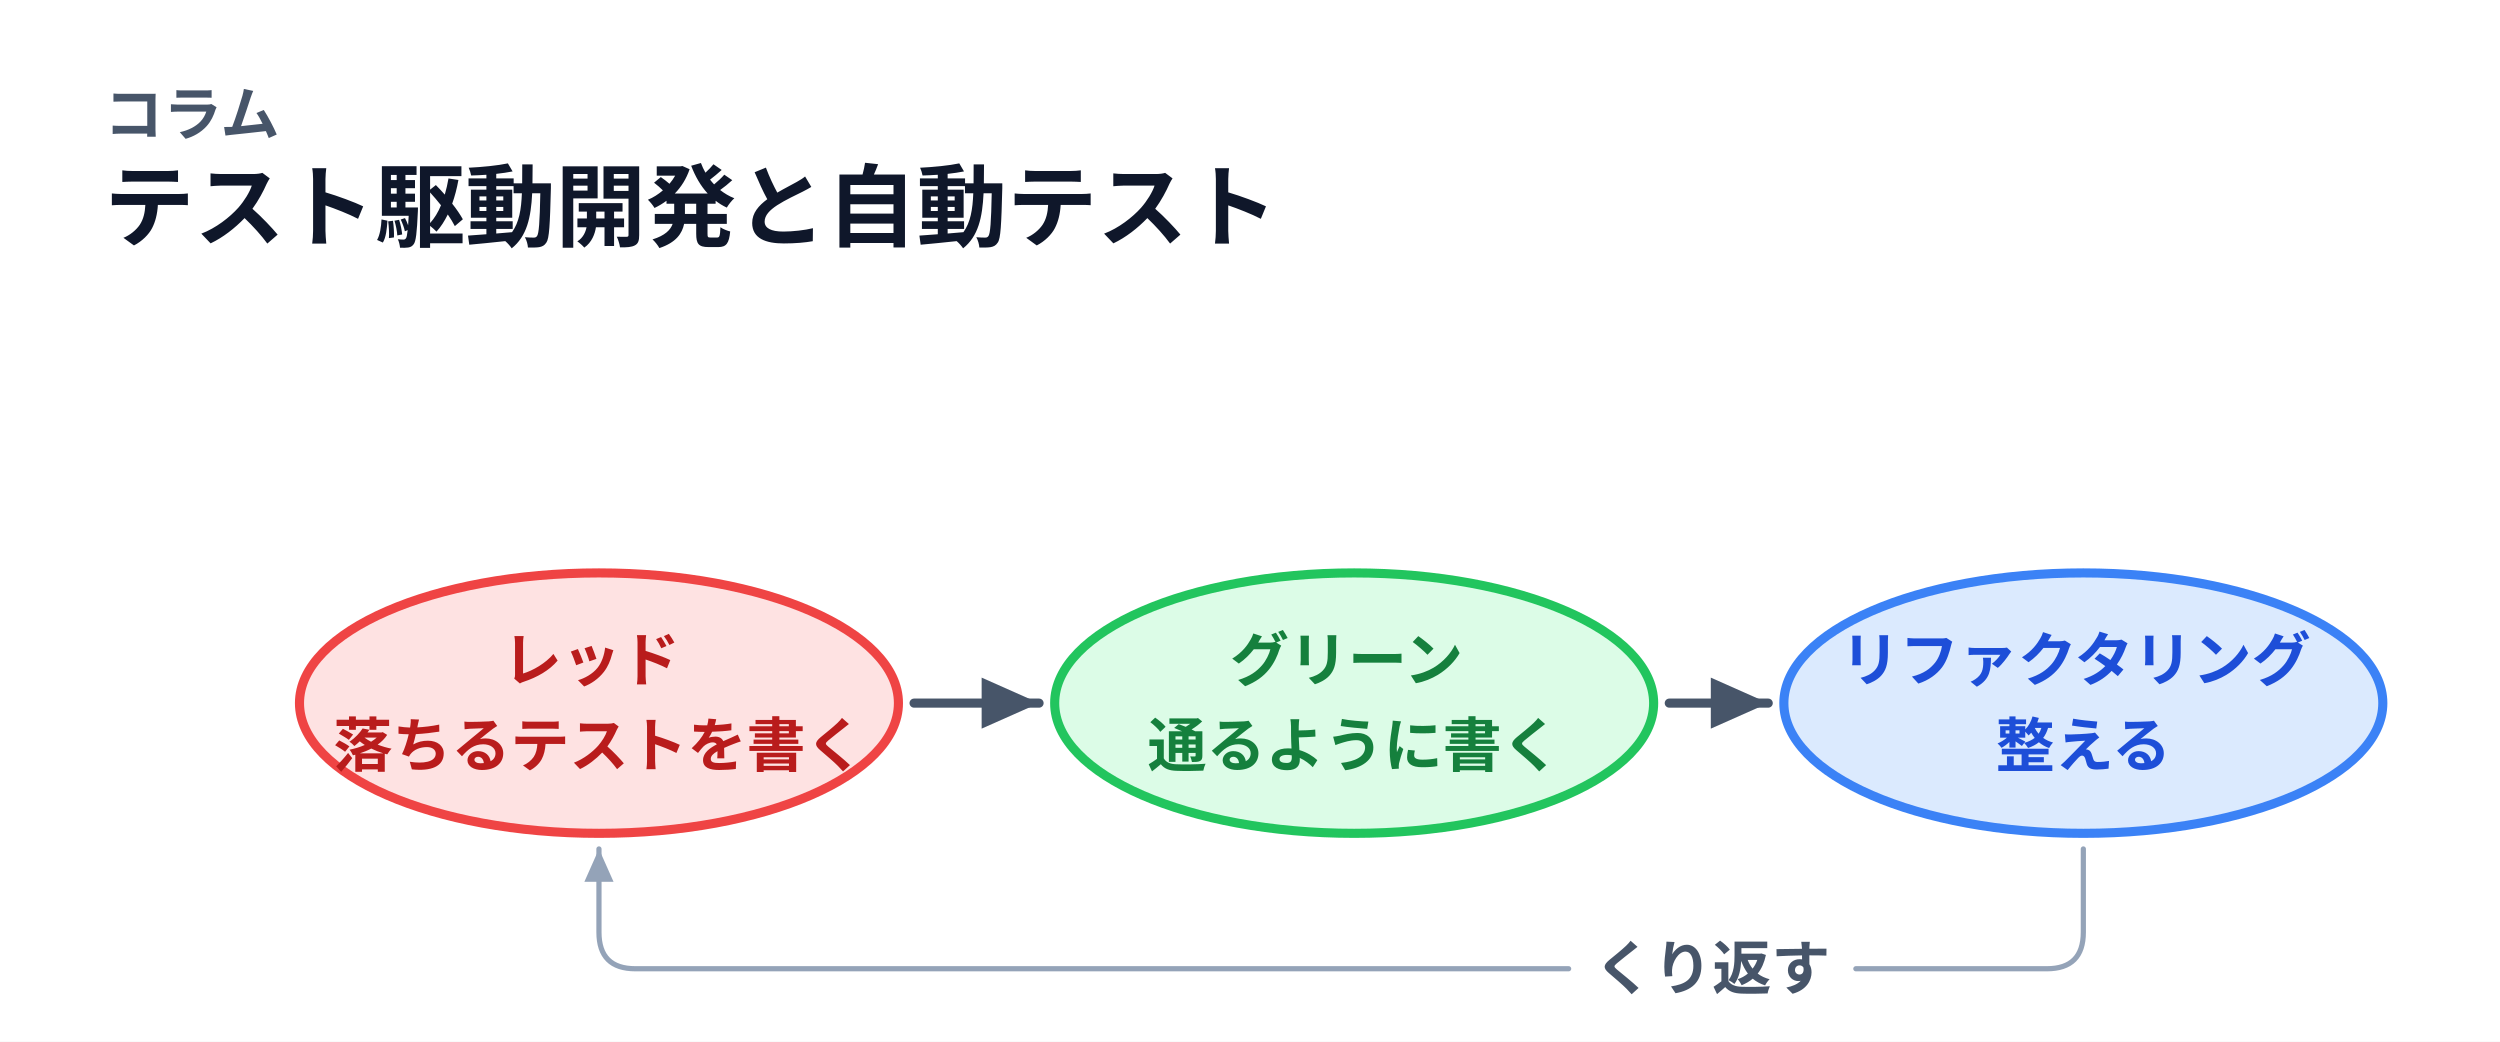
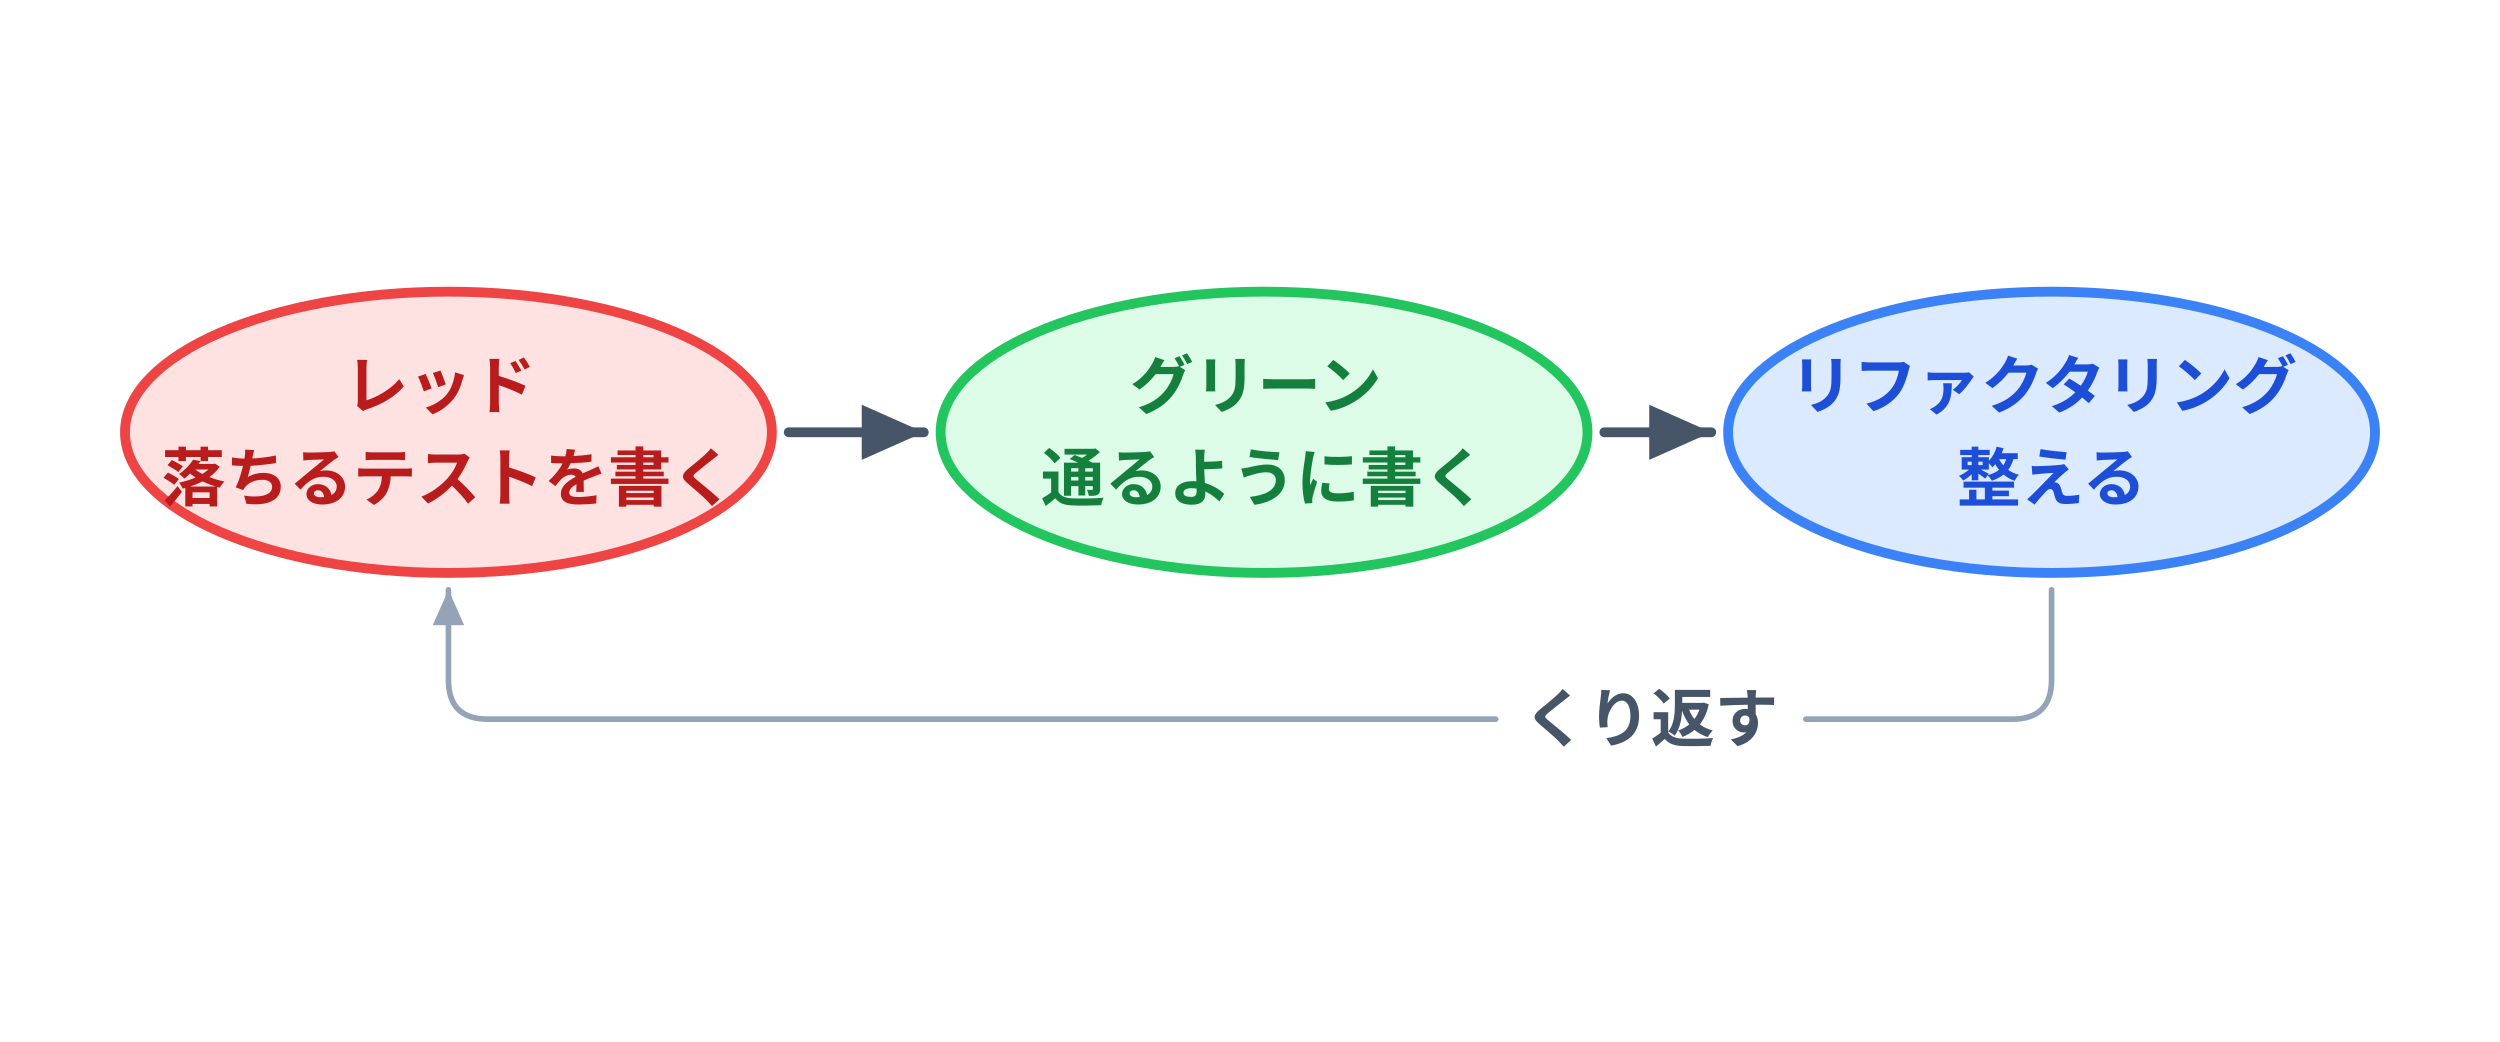
<svg xmlns="http://www.w3.org/2000/svg" width="960" height="400" viewBox="0 0 960 400" font-family="'Hiragino Sans','Noto Sans JP','Yu Gothic','Segoe UI',sans-serif">
  <defs>
    <marker id="aR" viewBox="0 0 10 10" refX="9" refY="5" markerWidth="7" markerHeight="7" orient="auto-start-reverse">
      <path d="M0 1 L9 5 L0 9 z" fill="#475569" />
    </marker>
    <marker id="aRsub" viewBox="0 0 10 10" refX="9" refY="5" markerWidth="7" markerHeight="7" orient="auto-start-reverse">
      <path d="M0 1 L9 5 L0 9 z" fill="#94a3b8" />
    </marker>
  </defs>
  <rect x="0" y="0" width="960" height="400" fill="#ffffff" />
-   <text x="40" y="52" text-anchor="start" font-size="22.667" fill="#475569" font-weight="600">コラム</text>
-   <text x="40" y="92" text-anchor="start" font-size="34.667" fill="#0f172a" font-weight="700">テスト駆動開発と自動テスト</text>
-   <ellipse cx="230" cy="270" rx="115" ry="50" fill="#fee2e2" stroke="#ef4444" stroke-width="3.5" />
-   <text x="230" y="261.5" text-anchor="middle" font-size="22.667" fill="#b91c1c" font-weight="600">
-     <tspan x="230" dy="0">レッド</tspan>
-     <tspan x="230" dy="32.867">落ちるテストを書く</tspan>
-   </text>
-   <ellipse cx="520" cy="270" rx="115" ry="50" fill="#dcfce7" stroke="#22c55e" stroke-width="3.5" />
-   <text x="520" y="261.5" text-anchor="middle" font-size="22.667" fill="#15803d" font-weight="600">
-     <tspan x="520" dy="0">グリーン</tspan>
-     <tspan x="520" dy="32.867">通るように書く</tspan>
-   </text>
-   <ellipse cx="800" cy="270" rx="115" ry="50" fill="#dbeafe" stroke="#3b82f6" stroke-width="3.5" />
-   <text x="800" y="261.5" text-anchor="middle" font-size="22.667" fill="#1d4ed8" font-weight="600">
-     <tspan x="800" dy="0">リファクタリング</tspan>
-     <tspan x="800" dy="32.867">整える</tspan>
-   </text>
-   <path d="M351.00 270.00 L399.00 270.00" fill="none" stroke="#475569" stroke-width="3.5" stroke-linecap="round" stroke-linejoin="round" marker-end="url(#aR)" />
-   <path d="M641.00 270.00 L679.00 270.00" fill="none" stroke="#475569" stroke-width="3.5" stroke-linecap="round" stroke-linejoin="round" marker-end="url(#aR)" />
-   <path d="M800.00 326.00 L800.00 344.00 L800.00 358.00 Q800.00 372.00 786.00 372.00 L712.65 372.00" fill="none" stroke="#94a3b8" stroke-width="2.0" stroke-linecap="round" stroke-linejoin="round" />
-   <path d="M602.35 372.00 L515.00 372.00 L244.00 372.00 Q230.00 372.00 230.00 358.00 L230.00 344.00 L230.00 326.00" fill="none" stroke="#94a3b8" stroke-width="2.0" stroke-linecap="round" stroke-linejoin="round" marker-end="url(#aRsub)" />
-   <text x="657.5" y="379.933" text-anchor="middle" font-size="22.667" fill="#475569" font-weight="600">くり返す</text>
+   <g transform="translate(-76.2 -125.6) scale(1.080)">
+     <ellipse cx="230" cy="270" rx="115" ry="50" fill="#fee2e2" stroke="#ef4444" stroke-width="3.5" />
+     <text x="230" y="261.5" text-anchor="middle" font-size="22.667" fill="#b91c1c" font-weight="600">
+       <tspan x="230" dy="0">レッド</tspan>
+       <tspan x="230" dy="32.867">落ちるテストを書く</tspan>
+     </text>
+     <ellipse cx="520" cy="270" rx="115" ry="50" fill="#dcfce7" stroke="#22c55e" stroke-width="3.5" />
+     <text x="520" y="261.5" text-anchor="middle" font-size="22.667" fill="#15803d" font-weight="600">
+       <tspan x="520" dy="0">グリーン</tspan>
+       <tspan x="520" dy="32.867">通るように書く</tspan>
+     </text>
+     <ellipse cx="800" cy="270" rx="115" ry="50" fill="#dbeafe" stroke="#3b82f6" stroke-width="3.5" />
+     <text x="800" y="261.5" text-anchor="middle" font-size="22.667" fill="#1d4ed8" font-weight="600">
+       <tspan x="800" dy="0">リファクタリング</tspan>
+       <tspan x="800" dy="32.867">整える</tspan>
+     </text>
+     <path d="M351.00 270.00 L399.00 270.00" fill="none" stroke="#475569" stroke-width="3.5" stroke-linecap="round" stroke-linejoin="round" marker-end="url(#aR)" />
+     <path d="M641.00 270.00 L679.00 270.00" fill="none" stroke="#475569" stroke-width="3.5" stroke-linecap="round" stroke-linejoin="round" marker-end="url(#aR)" />
+     <path d="M800.00 326.00 L800.00 344.00 L800.00 358.00 Q800.00 372.00 786.00 372.00 L712.65 372.00" fill="none" stroke="#94a3b8" stroke-width="2.0" stroke-linecap="round" stroke-linejoin="round" />
+     <path d="M602.35 372.00 L515.00 372.00 L244.00 372.00 Q230.00 372.00 230.00 358.00 L230.00 344.00 L230.00 326.00" fill="none" stroke="#94a3b8" stroke-width="2.0" stroke-linecap="round" stroke-linejoin="round" marker-end="url(#aRsub)" />
+     <text x="657.5" y="379.933" text-anchor="middle" font-size="22.667" fill="#475569" font-weight="600">くり返す</text>
+   </g>
</svg>
